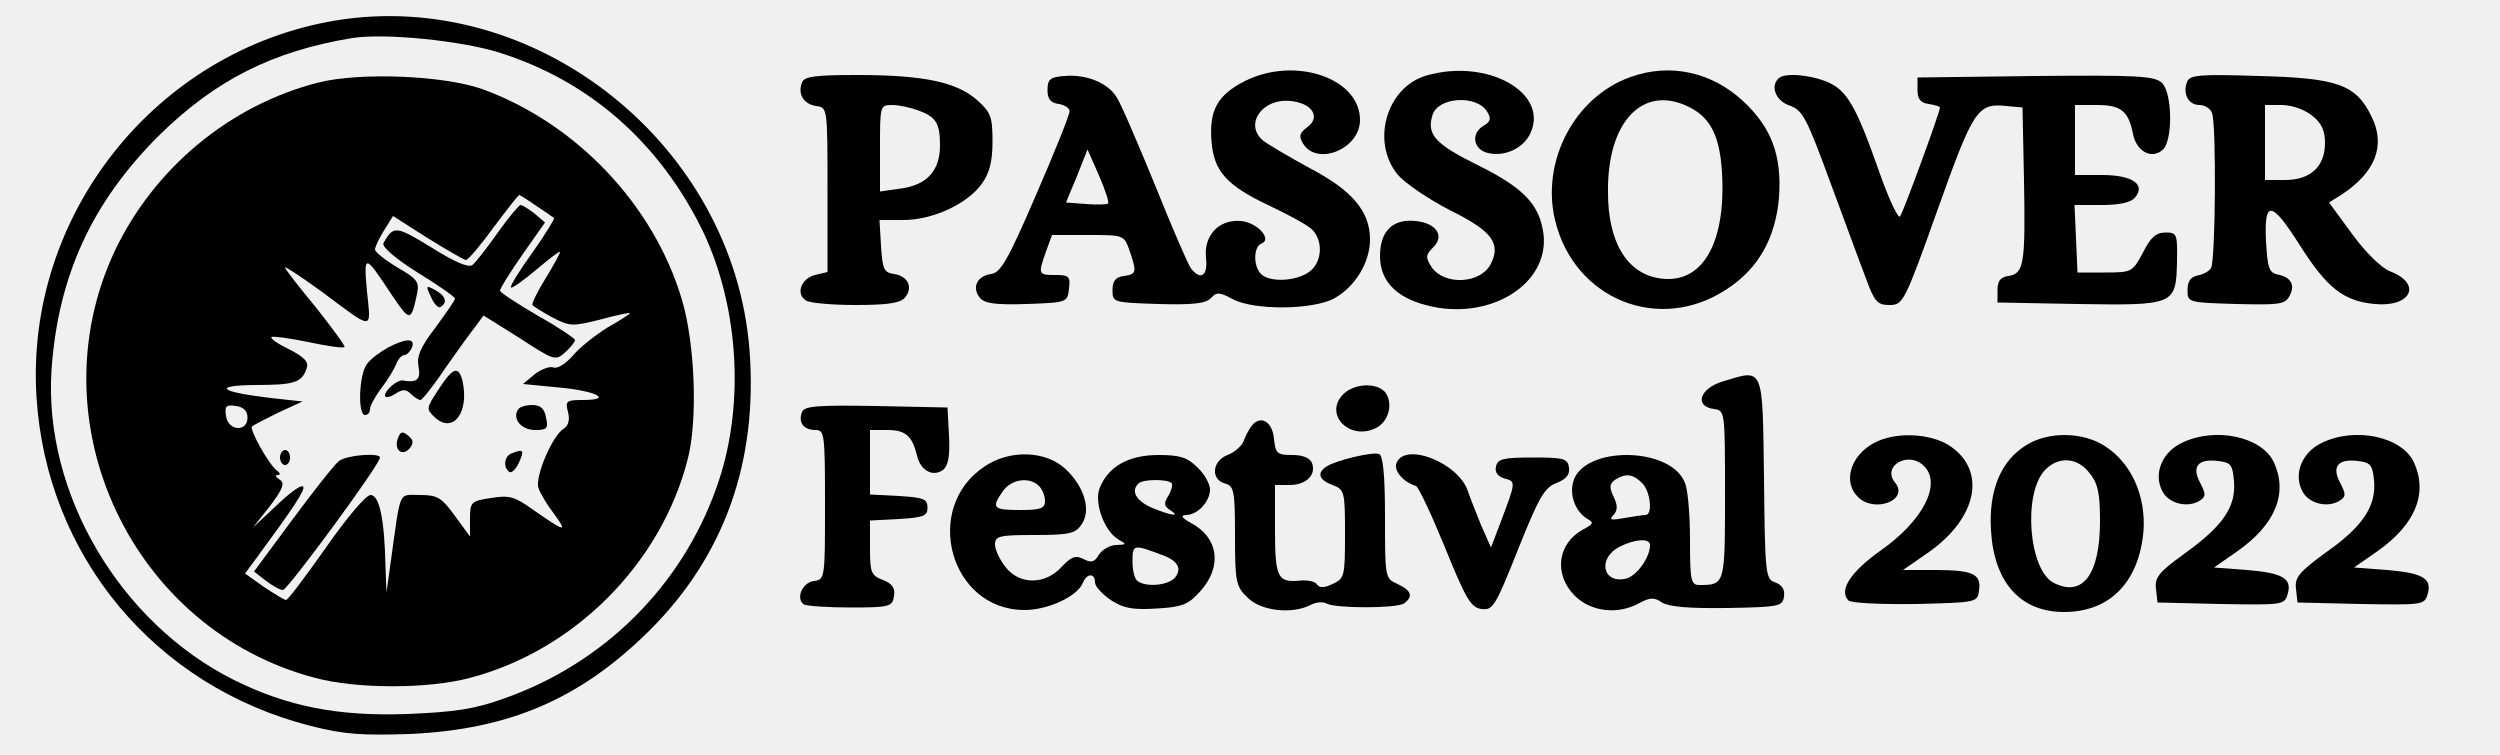
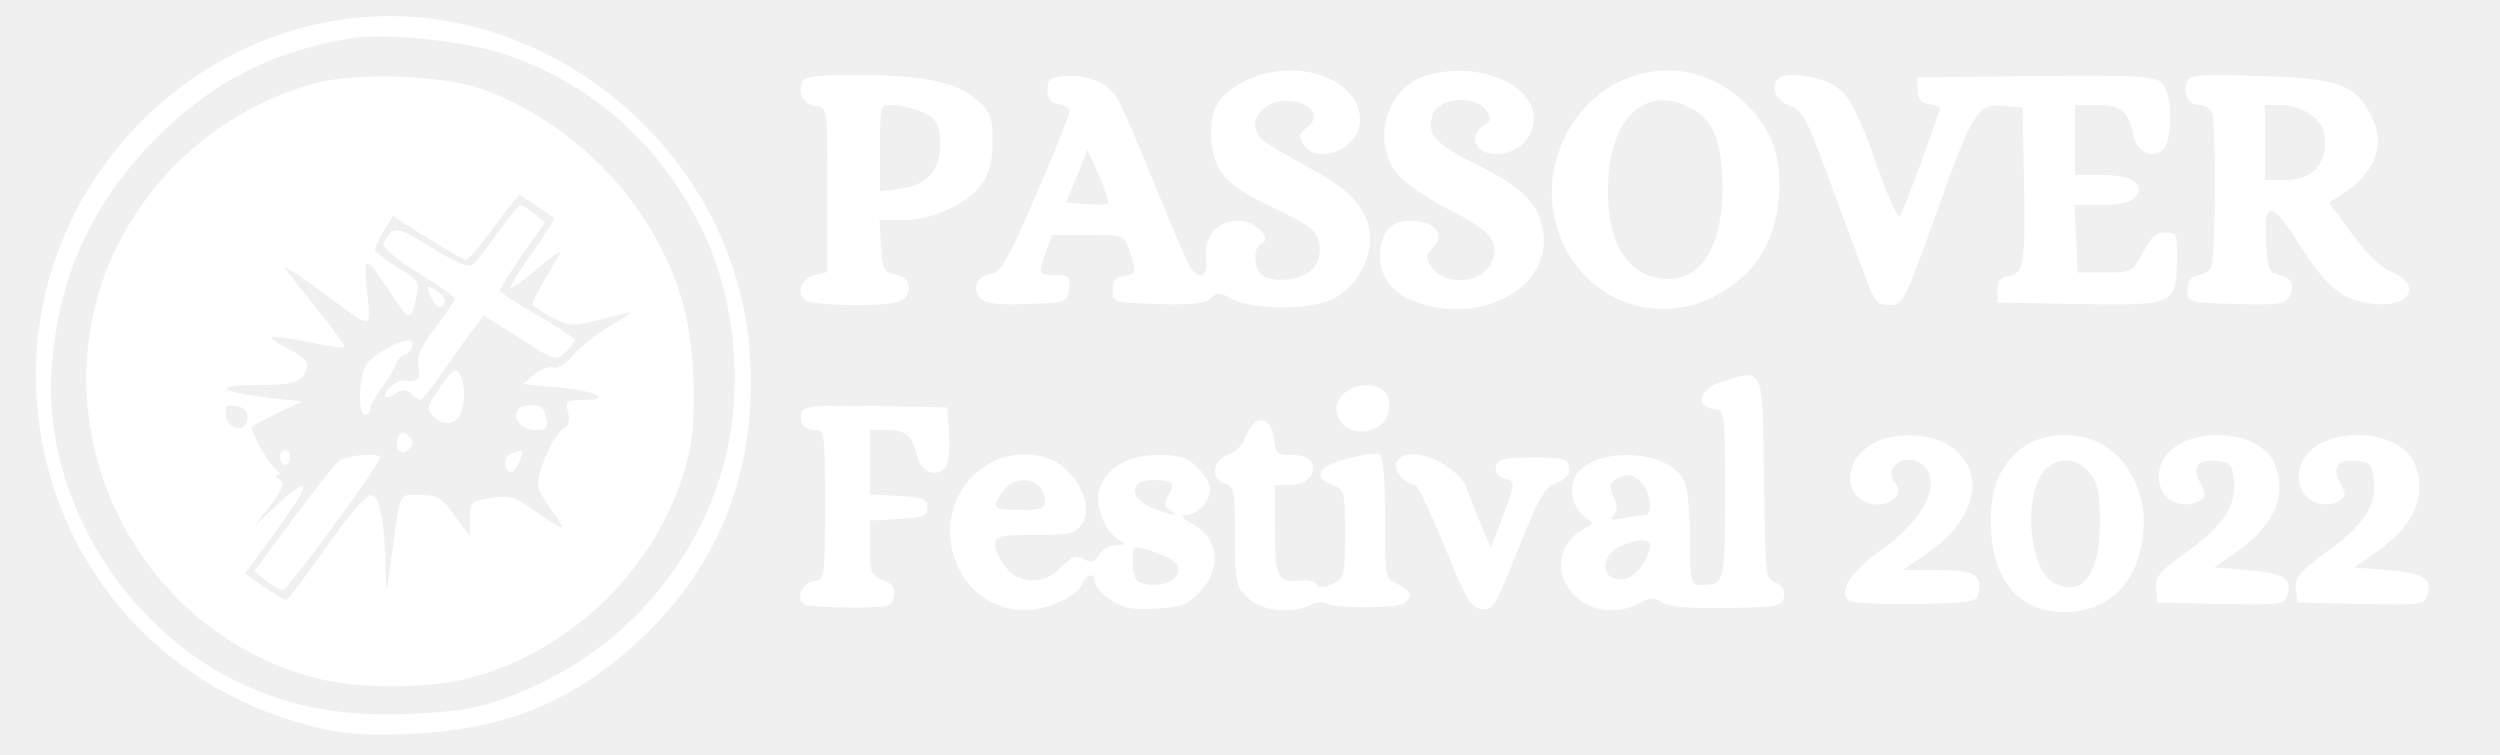
- <svg xmlns="http://www.w3.org/2000/svg" version="1.0" width="500pt" height="151pt" viewBox="0 0 500 151" preserveAspectRatio="xMidYMid meet">
-   <g transform="translate(0,151) scale(0.1,-0.1)" fill="#000000" stroke="none">
-     <path d="M671 1469 c-359 -60 -621 -389 -598 -753 20 -318 237 -579 549 -658 67 -17 102 -19 197 -16 200 9 342 70 481 208 149 149 216 337 199 560 -32 411 -427 725 -828 659z m327 -64 c182 -57 323 -182 409 -360 72 -153 83 -352 26 -510 -70 -198 -226 -352 -425 -422 -58 -21 -97 -27 -193 -31 -139 -5 -240 15 -347 68 -228 114 -381 373 -365 620 13 188 81 336 216 470 112 110 227 168 386 194 65 10 216 -5 293 -29z" />
-     <path d="M637 1345 c-177 -45 -329 -171 -408 -338 -160 -343 35 -757 402 -853 83 -22 225 -22 308 0 208 54 382 227 436 436 21 78 15 233 -11 320 -56 190 -212 354 -400 422 -77 27 -243 34 -327 13z m436 -247 c18 -12 34 -23 35 -24 2 -1 -17 -32 -43 -69 -26 -36 -46 -68 -43 -70 2 -2 25 14 51 36 26 22 47 38 47 35 0 -3 -13 -27 -29 -53 -16 -26 -28 -50 -26 -53 2 -3 20 -14 40 -25 35 -18 40 -18 96 -4 32 9 59 14 59 13 0 -2 -20 -15 -45 -29 -24 -15 -56 -40 -69 -56 -14 -16 -31 -27 -39 -24 -7 3 -24 -3 -37 -13 l-24 -20 72 -7 c76 -7 109 -25 47 -25 -32 0 -35 -2 -29 -24 4 -15 1 -27 -8 -33 -23 -13 -59 -98 -51 -119 3 -10 18 -35 32 -53 27 -37 21 -35 -45 11 -35 25 -46 28 -82 22 -40 -6 -42 -8 -42 -42 l0 -35 -30 41 c-27 37 -35 42 -70 42 -44 0 -38 13 -58 -130 l-9 -65 -2 51 c-2 95 -12 144 -30 144 -9 0 -48 -46 -89 -105 -41 -58 -76 -105 -80 -105 -3 0 -23 12 -44 26 l-38 27 23 31 c75 102 99 138 93 143 -4 4 -27 -13 -53 -38 l-47 -44 34 43 c27 36 30 46 19 53 -8 5 -9 9 -4 9 6 0 6 3 0 8 -16 10 -57 84 -51 89 3 3 27 15 53 28 l48 22 -63 7 c-103 12 -119 25 -32 26 79 0 93 5 103 32 5 14 -3 23 -34 39 -23 11 -39 22 -36 25 2 2 35 -2 73 -10 38 -8 71 -13 73 -10 2 2 -24 37 -57 79 -34 41 -62 77 -62 80 0 3 33 -19 73 -48 106 -79 99 -79 91 0 -7 76 -5 76 49 -6 37 -55 39 -55 51 1 5 24 1 30 -39 53 -25 15 -45 31 -45 36 0 5 8 22 18 38 l18 29 69 -44 c39 -24 73 -44 77 -44 4 0 29 29 55 65 26 35 50 65 51 65 2 0 18 -10 35 -22z m-578 -423 c0 -30 -39 -27 -43 3 -3 20 0 23 20 20 15 -2 23 -10 23 -23z" />
-     <path d="M995 1044 c-21 -30 -44 -59 -50 -64 -8 -6 -36 6 -82 35 -72 44 -76 44 -96 9 -4 -7 22 -30 68 -59 41 -25 75 -49 75 -52 0 -4 -18 -29 -39 -58 -30 -39 -38 -58 -34 -78 5 -26 -3 -33 -31 -28 -11 2 -36 -19 -36 -30 0 -5 9 -4 20 3 15 10 22 10 32 0 6 -6 15 -12 19 -12 3 0 26 28 49 63 24 34 51 72 61 84 l16 22 72 -45 c69 -45 72 -46 91 -29 11 10 20 21 20 25 0 3 -34 26 -75 49 -41 24 -75 46 -75 50 0 4 20 36 45 72 l45 64 -21 18 c-12 9 -24 17 -28 17 -3 0 -24 -25 -46 -56z" />
-     <path d="M862 916 c6 -14 15 -23 19 -20 15 9 10 23 -11 34 -18 10 -19 9 -8 -14z" />
-     <path d="M776 815 c-16 -9 -35 -23 -42 -33 -16 -20 -19 -102 -4 -102 6 0 10 5 10 12 0 6 10 25 23 42 13 17 26 39 30 49 3 9 11 17 16 17 5 0 11 7 15 15 7 19 -11 19 -48 0z" />
-     <path d="M877 731 c-25 -38 -25 -39 -7 -56 36 -33 69 10 55 73 -8 31 -19 28 -48 -17z" />
-     <path d="M1036 691 c-12 -19 7 -41 34 -41 24 0 27 3 22 25 -3 18 -11 25 -28 25 -12 0 -25 -4 -28 -9z" />
-     <path d="M796 634 c-9 -23 8 -38 23 -21 9 11 8 17 -3 26 -11 9 -15 8 -20 -5z" />
-     <path d="M560 595 c0 -8 5 -15 10 -15 6 0 10 7 10 15 0 8 -4 15 -10 15 -5 0 -10 -7 -10 -15z" />
-     <path d="M1023 603 c-15 -5 -17 -29 -4 -37 4 -3 13 6 19 19 11 25 9 28 -15 18z" />
-     <path d="M678 588 c-9 -7 -51 -60 -93 -117 l-77 -104 23 -18 c13 -10 29 -19 35 -19 9 0 194 251 194 265 0 10 -67 5 -82 -7z" />
-     <path d="M2490 1348 c-55 -28 -72 -58 -67 -121 5 -60 30 -88 117 -129 36 -17 73 -37 83 -46 24 -22 22 -67 -5 -86 -27 -19 -79 -21 -96 -4 -16 16 -15 55 1 61 22 8 -8 42 -41 45 -44 4 -75 -29 -70 -74 4 -35 -10 -46 -30 -21 -5 6 -38 82 -72 167 -35 85 -69 165 -77 176 -18 29 -62 46 -104 42 -29 -2 -34 -7 -34 -28 0 -18 6 -26 23 -28 12 -2 22 -9 21 -15 0 -7 -30 -82 -67 -167 -56 -130 -71 -156 -90 -158 -28 -4 -39 -27 -22 -48 10 -11 31 -14 94 -12 80 3 81 3 84 31 3 24 0 27 -27 27 -35 0 -35 1 -19 47 l12 33 72 0 c72 0 72 0 83 -31 15 -44 14 -47 -11 -51 -17 -2 -23 -10 -23 -28 0 -25 1 -25 92 -28 69 -2 95 1 105 12 11 12 17 12 43 -2 42 -23 160 -22 203 1 42 23 72 72 72 118 0 56 -35 98 -121 143 -42 23 -83 47 -93 55 -38 32 -2 85 55 79 43 -4 61 -32 34 -52 -16 -12 -18 -18 -9 -33 28 -46 114 -11 114 47 0 84 -130 128 -230 78z m-274 -245 c-2 -2 -22 -3 -44 -1 l-40 3 22 53 21 53 23 -52 c12 -28 21 -54 18 -56z" />
-     <path d="M2853 1359 c-80 -23 -112 -133 -57 -199 15 -17 62 -49 105 -71 83 -41 102 -66 80 -108 -21 -39 -93 -42 -118 -5 -12 19 -12 24 3 39 24 23 7 49 -35 53 -46 5 -71 -21 -71 -70 0 -49 31 -82 91 -98 125 -34 248 40 236 142 -8 59 -39 92 -132 138 -85 42 -102 61 -90 100 11 36 88 41 109 7 9 -14 7 -20 -6 -28 -27 -15 -22 -48 8 -55 33 -8 71 9 85 40 37 81 -87 150 -208 115z" />
-     <path d="M3261 1356 c-112 -40 -179 -168 -151 -286 38 -159 209 -228 344 -138 63 41 97 102 104 183 6 84 -15 140 -72 193 -64 59 -147 76 -225 48z m119 -61 c47 -24 64 -68 65 -160 0 -127 -49 -196 -130 -181 -63 12 -99 74 -99 171 -2 143 71 218 164 170z" />
-     <path d="M1604 1345 c-9 -23 3 -43 28 -47 23 -3 23 -3 23 -168 l0 -164 -25 -6 c-28 -7 -39 -38 -18 -51 7 -5 52 -9 99 -9 65 0 90 4 99 15 17 20 6 43 -22 47 -20 3 -23 9 -26 56 l-3 52 48 0 c58 0 128 32 157 73 15 21 21 44 21 84 0 49 -3 58 -31 83 -41 36 -107 50 -240 50 -84 0 -106 -3 -110 -15z m233 -56 c35 -13 43 -25 43 -70 0 -50 -26 -79 -78 -86 l-42 -6 0 87 c0 84 0 86 24 86 14 0 37 -5 53 -11z" />
-     <path d="M3557 1353 c-17 -16 -5 -45 22 -54 26 -9 34 -24 81 -152 29 -78 61 -166 72 -194 17 -47 23 -53 47 -53 27 0 30 5 96 190 72 202 80 214 138 208 l32 -3 3 -145 c3 -168 0 -187 -31 -192 -16 -2 -22 -10 -22 -28 l0 -25 160 -3 c194 -3 197 -2 199 84 1 56 0 59 -23 59 -19 0 -30 -10 -45 -40 -21 -39 -22 -40 -76 -40 l-55 0 -3 68 -3 67 54 0 c36 0 59 5 67 15 22 26 -5 45 -66 45 l-54 0 0 70 0 70 44 0 c48 0 63 -12 72 -58 7 -35 37 -51 59 -32 21 17 20 114 -1 134 -14 14 -47 16 -252 14 l-237 -3 0 -25 c0 -18 6 -26 23 -28 12 -2 22 -5 22 -7 0 -9 -74 -211 -80 -218 -4 -4 -22 34 -40 85 -48 137 -66 167 -105 184 -36 15 -87 19 -98 7z" />
-     <path d="M4374 1346 c-9 -24 3 -46 25 -46 10 0 22 -7 25 -16 9 -22 7 -297 -2 -310 -4 -7 -16 -13 -27 -15 -14 -3 -20 -12 -20 -29 0 -25 1 -25 97 -28 86 -2 98 -1 107 16 12 22 3 38 -24 43 -17 4 -20 13 -23 67 -4 83 11 81 68 -9 54 -85 87 -111 149 -117 73 -7 96 40 32 65 -17 6 -49 37 -76 74 l-47 64 24 15 c69 45 90 99 61 157 -31 64 -68 77 -225 81 -120 4 -139 2 -144 -12z m250 -67 c19 -15 26 -30 26 -55 0 -47 -29 -74 -80 -74 l-40 0 0 75 0 75 34 0 c19 0 45 -9 60 -21z" />
-     <path d="M3445 747 c-46 -14 -57 -50 -17 -55 22 -3 22 -5 22 -172 0 -179 0 -180 -51 -180 -17 0 -19 8 -19 89 0 49 -4 101 -10 115 -28 74 -206 75 -224 1 -7 -28 6 -59 29 -73 13 -7 12 -10 -9 -21 -51 -28 -59 -89 -17 -132 33 -33 87 -39 130 -15 21 11 29 12 45 1 15 -9 55 -12 131 -11 103 2 110 3 113 23 2 14 -4 23 -17 28 -20 6 -21 15 -23 208 -3 228 0 219 -83 194z m-161 -203 c17 -16 22 -64 7 -64 -5 0 -24 -3 -42 -6 -27 -5 -32 -4 -22 6 8 9 9 19 0 37 -9 19 -8 26 4 34 21 13 35 11 53 -7z m16 -124 c0 -25 -26 -61 -47 -67 -48 -12 -59 41 -13 64 30 15 60 17 60 3z" />
-     <path d="M2685 720 c-37 -40 15 -92 67 -66 26 13 35 50 18 72 -18 20 -64 17 -85 -6z" />
-     <path d="M1604 686 c-8 -21 3 -36 27 -36 18 0 19 -8 19 -149 0 -147 0 -150 -22 -153 -24 -3 -37 -36 -20 -47 6 -3 48 -6 94 -6 78 0 83 2 86 23 3 16 -4 25 -22 32 -24 9 -26 15 -26 64 l0 55 58 3 c49 3 57 6 57 23 0 17 -8 20 -57 23 l-58 3 0 64 0 65 34 0 c37 0 50 -11 60 -51 7 -31 33 -44 53 -28 10 9 13 29 11 68 l-3 56 -143 3 c-118 2 -143 0 -148 -12z" />
-     <path d="M2503 658 c-5 -7 -13 -21 -16 -31 -4 -9 -18 -22 -32 -27 -31 -12 -34 -49 -5 -57 18 -5 20 -14 20 -105 0 -92 2 -101 25 -123 26 -27 89 -34 126 -15 11 6 25 7 32 3 17 -10 139 -10 155 0 19 14 15 26 -13 39 -25 11 -25 13 -25 134 0 84 -4 124 -12 126 -13 5 -87 -13 -105 -25 -20 -13 -15 -27 12 -37 24 -9 25 -13 25 -98 0 -85 -1 -89 -25 -100 -16 -8 -26 -8 -31 -1 -3 6 -18 9 -32 8 -47 -5 -52 5 -52 102 l0 89 29 0 c33 0 54 20 45 44 -4 10 -18 16 -39 16 -31 0 -34 3 -37 32 -3 35 -27 49 -45 26z" />
-     <path d="M3748 624 c-47 -25 -63 -78 -32 -108 33 -33 103 -6 74 29 -27 33 27 64 58 33 36 -36 -2 -110 -88 -170 -59 -42 -83 -79 -63 -99 5 -5 64 -8 134 -7 122 3 124 3 127 27 5 33 -12 41 -88 41 l-64 0 52 36 c96 68 116 162 42 212 -39 26 -110 29 -152 6z" />
-     <path d="M4053 620 c-51 -31 -76 -90 -71 -171 6 -104 59 -163 146 -163 92 0 150 60 159 162 5 70 -24 135 -76 169 -43 29 -113 31 -158 3z m126 -56 c17 -21 21 -41 21 -96 0 -106 -34 -153 -92 -124 -51 25 -63 181 -17 227 27 27 64 24 88 -7z" />
-     <path d="M4363 624 c-39 -19 -56 -61 -39 -95 12 -26 51 -36 76 -20 12 8 12 13 0 36 -17 32 -4 48 36 43 26 -3 29 -7 32 -41 4 -51 -22 -89 -100 -145 -50 -36 -59 -47 -56 -70 l3 -27 127 -3 c121 -2 127 -2 133 19 10 32 -9 43 -81 49 l-66 5 46 32 c77 54 102 116 74 178 -24 52 -118 72 -185 39z" />
-     <path d="M4643 624 c-39 -19 -56 -61 -39 -95 12 -26 51 -36 76 -20 12 8 12 13 0 36 -17 32 -4 48 36 43 25 -3 29 -8 32 -38 5 -51 -21 -92 -95 -144 -55 -40 -64 -51 -61 -74 l3 -27 127 -3 c121 -2 127 -2 133 19 10 32 -9 43 -81 49 l-66 5 46 32 c77 54 102 116 74 178 -24 52 -118 72 -185 39z" />
-     <path d="M1969 577 c-125 -83 -69 -287 80 -287 48 0 107 28 117 55 8 19 24 19 24 0 0 -8 15 -24 33 -36 25 -16 44 -19 91 -16 51 3 63 8 87 35 44 49 36 107 -19 136 -18 10 -22 15 -10 16 23 0 48 27 48 51 0 11 -11 31 -25 44 -20 20 -34 25 -78 25 -60 0 -101 -23 -118 -67 -11 -29 10 -86 38 -102 17 -10 16 -10 -4 -11 -13 0 -28 -9 -35 -19 -9 -16 -16 -17 -31 -9 -16 8 -24 5 -44 -16 -33 -36 -84 -36 -112 0 -12 15 -21 35 -21 45 0 17 9 19 79 19 70 0 82 3 94 21 20 28 6 76 -33 112 -40 36 -111 38 -161 4z m109 -39 c7 -7 12 -20 12 -30 0 -15 -9 -18 -50 -18 -54 0 -58 4 -34 38 17 24 53 29 72 10z m265 6 c3 -3 0 -15 -6 -25 -10 -16 -9 -21 3 -29 22 -14 4 -12 -35 4 -33 14 -44 34 -28 49 8 9 58 9 66 1z m-16 -145 c29 -11 37 -27 23 -44 -13 -16 -58 -20 -75 -7 -6 4 -10 22 -10 39 0 35 1 35 62 12z" />
-     <path d="M2793 584 c-6 -15 13 -38 39 -46 5 -2 31 -57 58 -123 42 -104 52 -120 73 -123 23 -3 28 6 73 119 42 105 53 124 77 133 20 8 27 17 25 31 -3 18 -10 20 -73 20 -59 0 -70 -3 -73 -18 -3 -12 4 -20 17 -24 23 -6 23 -6 -8 -88 l-19 -50 -20 45 c-10 25 -22 55 -26 67 -18 57 -126 100 -143 57z" />
+ <svg xmlns="http://www.w3.org/2000/svg" version="1.0" width="500" height="151" preserveAspectRatio="xMidYMid meet">
+   <rect id="backgroundrect" width="100%" height="100%" x="0" y="0" fill="none" stroke="none" />
+   <g class="currentLayer" style="">
+     <g transform="translate(0,151) scale(0.1,-0.1) " fill="#ffffff" stroke="none" id="svg_1" class="selected" fill-opacity="1">
+       <path d="M671 1469 c-359 -60 -621 -389 -598 -753 20 -318 237 -579 549 -658 67 -17 102 -19 197 -16 200 9 342 70 481 208 149 149 216 337 199 560 -32 411 -427 725 -828 659z m327 -64 c182 -57 323 -182 409 -360 72 -153 83 -352 26 -510 -70 -198 -226 -352 -425 -422 -58 -21 -97 -27 -193 -31 -139 -5 -240 15 -347 68 -228 114 -381 373 -365 620 13 188 81 336 216 470 112 110 227 168 386 194 65 10 216 -5 293 -29z" id="svg_2" fill="#ffffff" fill-opacity="1" />
+       <path d="M637 1345 c-177 -45 -329 -171 -408 -338 -160 -343 35 -757 402 -853 83 -22 225 -22 308 0 208 54 382 227 436 436 21 78 15 233 -11 320 -56 190 -212 354 -400 422 -77 27 -243 34 -327 13z m436 -247 c18 -12 34 -23 35 -24 2 -1 -17 -32 -43 -69 -26 -36 -46 -68 -43 -70 2 -2 25 14 51 36 26 22 47 38 47 35 0 -3 -13 -27 -29 -53 -16 -26 -28 -50 -26 -53 2 -3 20 -14 40 -25 35 -18 40 -18 96 -4 32 9 59 14 59 13 0 -2 -20 -15 -45 -29 -24 -15 -56 -40 -69 -56 -14 -16 -31 -27 -39 -24 -7 3 -24 -3 -37 -13 l-24 -20 72 -7 c76 -7 109 -25 47 -25 -32 0 -35 -2 -29 -24 4 -15 1 -27 -8 -33 -23 -13 -59 -98 -51 -119 3 -10 18 -35 32 -53 27 -37 21 -35 -45 11 -35 25 -46 28 -82 22 -40 -6 -42 -8 -42 -42 l0 -35 -30 41 c-27 37 -35 42 -70 42 -44 0 -38 13 -58 -130 l-9 -65 -2 51 c-2 95 -12 144 -30 144 -9 0 -48 -46 -89 -105 -41 -58 -76 -105 -80 -105 -3 0 -23 12 -44 26 l-38 27 23 31 c75 102 99 138 93 143 -4 4 -27 -13 -53 -38 l-47 -44 34 43 c27 36 30 46 19 53 -8 5 -9 9 -4 9 6 0 6 3 0 8 -16 10 -57 84 -51 89 3 3 27 15 53 28 l48 22 -63 7 c-103 12 -119 25 -32 26 79 0 93 5 103 32 5 14 -3 23 -34 39 -23 11 -39 22 -36 25 2 2 35 -2 73 -10 38 -8 71 -13 73 -10 2 2 -24 37 -57 79 -34 41 -62 77 -62 80 0 3 33 -19 73 -48 106 -79 99 -79 91 0 -7 76 -5 76 49 -6 37 -55 39 -55 51 1 5 24 1 30 -39 53 -25 15 -45 31 -45 36 0 5 8 22 18 38 l18 29 69 -44 c39 -24 73 -44 77 -44 4 0 29 29 55 65 26 35 50 65 51 65 2 0 18 -10 35 -22z m-578 -423 c0 -30 -39 -27 -43 3 -3 20 0 23 20 20 15 -2 23 -10 23 -23z" id="svg_3" fill="#ffffff" fill-opacity="1" />
+       <path d="M995 1044 c-21 -30 -44 -59 -50 -64 -8 -6 -36 6 -82 35 -72 44 -76 44 -96 9 -4 -7 22 -30 68 -59 41 -25 75 -49 75 -52 0 -4 -18 -29 -39 -58 -30 -39 -38 -58 -34 -78 5 -26 -3 -33 -31 -28 -11 2 -36 -19 -36 -30 0 -5 9 -4 20 3 15 10 22 10 32 0 6 -6 15 -12 19 -12 3 0 26 28 49 63 24 34 51 72 61 84 l16 22 72 -45 c69 -45 72 -46 91 -29 11 10 20 21 20 25 0 3 -34 26 -75 49 -41 24 -75 46 -75 50 0 4 20 36 45 72 l45 64 -21 18 c-12 9 -24 17 -28 17 -3 0 -24 -25 -46 -56z" id="svg_4" fill="#ffffff" fill-opacity="1" />
+       <path d="M862 916 c6 -14 15 -23 19 -20 15 9 10 23 -11 34 -18 10 -19 9 -8 -14z" id="svg_5" fill="#ffffff" fill-opacity="1" />
+       <path d="M776 815 c-16 -9 -35 -23 -42 -33 -16 -20 -19 -102 -4 -102 6 0 10 5 10 12 0 6 10 25 23 42 13 17 26 39 30 49 3 9 11 17 16 17 5 0 11 7 15 15 7 19 -11 19 -48 0z" id="svg_6" fill="#ffffff" fill-opacity="1" />
+       <path d="M877 731 c-25 -38 -25 -39 -7 -56 36 -33 69 10 55 73 -8 31 -19 28 -48 -17z" id="svg_7" fill="#ffffff" fill-opacity="1" />
+       <path d="M1036 691 c-12 -19 7 -41 34 -41 24 0 27 3 22 25 -3 18 -11 25 -28 25 -12 0 -25 -4 -28 -9z" id="svg_8" fill="#ffffff" fill-opacity="1" />
+       <path d="M796 634 c-9 -23 8 -38 23 -21 9 11 8 17 -3 26 -11 9 -15 8 -20 -5z" id="svg_9" fill="#ffffff" fill-opacity="1" />
+       <path d="M560 595 c0 -8 5 -15 10 -15 6 0 10 7 10 15 0 8 -4 15 -10 15 -5 0 -10 -7 -10 -15z" id="svg_10" fill="#ffffff" fill-opacity="1" />
+       <path d="M1023 603 c-15 -5 -17 -29 -4 -37 4 -3 13 6 19 19 11 25 9 28 -15 18z" id="svg_11" fill="#ffffff" fill-opacity="1" />
+       <path d="M678 588 c-9 -7 -51 -60 -93 -117 l-77 -104 23 -18 c13 -10 29 -19 35 -19 9 0 194 251 194 265 0 10 -67 5 -82 -7z" id="svg_12" fill="#ffffff" fill-opacity="1" />
+       <path d="M2490 1348 c-55 -28 -72 -58 -67 -121 5 -60 30 -88 117 -129 36 -17 73 -37 83 -46 24 -22 22 -67 -5 -86 -27 -19 -79 -21 -96 -4 -16 16 -15 55 1 61 22 8 -8 42 -41 45 -44 4 -75 -29 -70 -74 4 -35 -10 -46 -30 -21 -5 6 -38 82 -72 167 -35 85 -69 165 -77 176 -18 29 -62 46 -104 42 -29 -2 -34 -7 -34 -28 0 -18 6 -26 23 -28 12 -2 22 -9 21 -15 0 -7 -30 -82 -67 -167 -56 -130 -71 -156 -90 -158 -28 -4 -39 -27 -22 -48 10 -11 31 -14 94 -12 80 3 81 3 84 31 3 24 0 27 -27 27 -35 0 -35 1 -19 47 l12 33 72 0 c72 0 72 0 83 -31 15 -44 14 -47 -11 -51 -17 -2 -23 -10 -23 -28 0 -25 1 -25 92 -28 69 -2 95 1 105 12 11 12 17 12 43 -2 42 -23 160 -22 203 1 42 23 72 72 72 118 0 56 -35 98 -121 143 -42 23 -83 47 -93 55 -38 32 -2 85 55 79 43 -4 61 -32 34 -52 -16 -12 -18 -18 -9 -33 28 -46 114 -11 114 47 0 84 -130 128 -230 78z m-274 -245 c-2 -2 -22 -3 -44 -1 l-40 3 22 53 21 53 23 -52 c12 -28 21 -54 18 -56z" id="svg_13" fill="#ffffff" fill-opacity="1" />
+       <path d="M2853 1359 c-80 -23 -112 -133 -57 -199 15 -17 62 -49 105 -71 83 -41 102 -66 80 -108 -21 -39 -93 -42 -118 -5 -12 19 -12 24 3 39 24 23 7 49 -35 53 -46 5 -71 -21 -71 -70 0 -49 31 -82 91 -98 125 -34 248 40 236 142 -8 59 -39 92 -132 138 -85 42 -102 61 -90 100 11 36 88 41 109 7 9 -14 7 -20 -6 -28 -27 -15 -22 -48 8 -55 33 -8 71 9 85 40 37 81 -87 150 -208 115z" id="svg_14" fill="#ffffff" fill-opacity="1" />
+       <path d="M3261 1356 c-112 -40 -179 -168 -151 -286 38 -159 209 -228 344 -138 63 41 97 102 104 183 6 84 -15 140 -72 193 -64 59 -147 76 -225 48z m119 -61 c47 -24 64 -68 65 -160 0 -127 -49 -196 -130 -181 -63 12 -99 74 -99 171 -2 143 71 218 164 170z" id="svg_15" fill="#ffffff" fill-opacity="1" />
+       <path d="M1604 1345 c-9 -23 3 -43 28 -47 23 -3 23 -3 23 -168 l0 -164 -25 -6 c-28 -7 -39 -38 -18 -51 7 -5 52 -9 99 -9 65 0 90 4 99 15 17 20 6 43 -22 47 -20 3 -23 9 -26 56 l-3 52 48 0 c58 0 128 32 157 73 15 21 21 44 21 84 0 49 -3 58 -31 83 -41 36 -107 50 -240 50 -84 0 -106 -3 -110 -15z m233 -56 c35 -13 43 -25 43 -70 0 -50 -26 -79 -78 -86 l-42 -6 0 87 c0 84 0 86 24 86 14 0 37 -5 53 -11z" id="svg_16" fill="#ffffff" fill-opacity="1" />
+       <path d="M3557 1353 c-17 -16 -5 -45 22 -54 26 -9 34 -24 81 -152 29 -78 61 -166 72 -194 17 -47 23 -53 47 -53 27 0 30 5 96 190 72 202 80 214 138 208 l32 -3 3 -145 c3 -168 0 -187 -31 -192 -16 -2 -22 -10 -22 -28 l0 -25 160 -3 c194 -3 197 -2 199 84 1 56 0 59 -23 59 -19 0 -30 -10 -45 -40 -21 -39 -22 -40 -76 -40 l-55 0 -3 68 -3 67 54 0 c36 0 59 5 67 15 22 26 -5 45 -66 45 l-54 0 0 70 0 70 44 0 c48 0 63 -12 72 -58 7 -35 37 -51 59 -32 21 17 20 114 -1 134 -14 14 -47 16 -252 14 l-237 -3 0 -25 c0 -18 6 -26 23 -28 12 -2 22 -5 22 -7 0 -9 -74 -211 -80 -218 -4 -4 -22 34 -40 85 -48 137 -66 167 -105 184 -36 15 -87 19 -98 7z" id="svg_17" fill="#ffffff" fill-opacity="1" />
+       <path d="M4374 1346 c-9 -24 3 -46 25 -46 10 0 22 -7 25 -16 9 -22 7 -297 -2 -310 -4 -7 -16 -13 -27 -15 -14 -3 -20 -12 -20 -29 0 -25 1 -25 97 -28 86 -2 98 -1 107 16 12 22 3 38 -24 43 -17 4 -20 13 -23 67 -4 83 11 81 68 -9 54 -85 87 -111 149 -117 73 -7 96 40 32 65 -17 6 -49 37 -76 74 l-47 64 24 15 c69 45 90 99 61 157 -31 64 -68 77 -225 81 -120 4 -139 2 -144 -12z m250 -67 c19 -15 26 -30 26 -55 0 -47 -29 -74 -80 -74 l-40 0 0 75 0 75 34 0 c19 0 45 -9 60 -21z" id="svg_18" fill="#ffffff" fill-opacity="1" />
+       <path d="M3445 747 c-46 -14 -57 -50 -17 -55 22 -3 22 -5 22 -172 0 -179 0 -180 -51 -180 -17 0 -19 8 -19 89 0 49 -4 101 -10 115 -28 74 -206 75 -224 1 -7 -28 6 -59 29 -73 13 -7 12 -10 -9 -21 -51 -28 -59 -89 -17 -132 33 -33 87 -39 130 -15 21 11 29 12 45 1 15 -9 55 -12 131 -11 103 2 110 3 113 23 2 14 -4 23 -17 28 -20 6 -21 15 -23 208 -3 228 0 219 -83 194z m-161 -203 c17 -16 22 -64 7 -64 -5 0 -24 -3 -42 -6 -27 -5 -32 -4 -22 6 8 9 9 19 0 37 -9 19 -8 26 4 34 21 13 35 11 53 -7z m16 -124 c0 -25 -26 -61 -47 -67 -48 -12 -59 41 -13 64 30 15 60 17 60 3z" id="svg_19" fill="#ffffff" fill-opacity="1" />
+       <path d="M2685 720 c-37 -40 15 -92 67 -66 26 13 35 50 18 72 -18 20 -64 17 -85 -6z" id="svg_20" fill="#ffffff" fill-opacity="1" />
+       <path d="M1604 686 c-8 -21 3 -36 27 -36 18 0 19 -8 19 -149 0 -147 0 -150 -22 -153 -24 -3 -37 -36 -20 -47 6 -3 48 -6 94 -6 78 0 83 2 86 23 3 16 -4 25 -22 32 -24 9 -26 15 -26 64 l0 55 58 3 c49 3 57 6 57 23 0 17 -8 20 -57 23 l-58 3 0 64 0 65 34 0 c37 0 50 -11 60 -51 7 -31 33 -44 53 -28 10 9 13 29 11 68 l-3 56 -143 3 c-118 2 -143 0 -148 -12z" id="svg_21" fill="#ffffff" fill-opacity="1" />
+       <path d="M2503 658 c-5 -7 -13 -21 -16 -31 -4 -9 -18 -22 -32 -27 -31 -12 -34 -49 -5 -57 18 -5 20 -14 20 -105 0 -92 2 -101 25 -123 26 -27 89 -34 126 -15 11 6 25 7 32 3 17 -10 139 -10 155 0 19 14 15 26 -13 39 -25 11 -25 13 -25 134 0 84 -4 124 -12 126 -13 5 -87 -13 -105 -25 -20 -13 -15 -27 12 -37 24 -9 25 -13 25 -98 0 -85 -1 -89 -25 -100 -16 -8 -26 -8 -31 -1 -3 6 -18 9 -32 8 -47 -5 -52 5 -52 102 l0 89 29 0 c33 0 54 20 45 44 -4 10 -18 16 -39 16 -31 0 -34 3 -37 32 -3 35 -27 49 -45 26z" id="svg_22" fill="#ffffff" fill-opacity="1" />
+       <path d="M3748 624 c-47 -25 -63 -78 -32 -108 33 -33 103 -6 74 29 -27 33 27 64 58 33 36 -36 -2 -110 -88 -170 -59 -42 -83 -79 -63 -99 5 -5 64 -8 134 -7 122 3 124 3 127 27 5 33 -12 41 -88 41 l-64 0 52 36 c96 68 116 162 42 212 -39 26 -110 29 -152 6z" id="svg_23" fill="#ffffff" fill-opacity="1" />
+       <path d="M4053 620 c-51 -31 -76 -90 -71 -171 6 -104 59 -163 146 -163 92 0 150 60 159 162 5 70 -24 135 -76 169 -43 29 -113 31 -158 3z m126 -56 c17 -21 21 -41 21 -96 0 -106 -34 -153 -92 -124 -51 25 -63 181 -17 227 27 27 64 24 88 -7z" id="svg_24" fill="#ffffff" fill-opacity="1" />
+       <path d="M4363 624 c-39 -19 -56 -61 -39 -95 12 -26 51 -36 76 -20 12 8 12 13 0 36 -17 32 -4 48 36 43 26 -3 29 -7 32 -41 4 -51 -22 -89 -100 -145 -50 -36 -59 -47 -56 -70 l3 -27 127 -3 c121 -2 127 -2 133 19 10 32 -9 43 -81 49 l-66 5 46 32 c77 54 102 116 74 178 -24 52 -118 72 -185 39z" id="svg_25" fill="#ffffff" fill-opacity="1" />
+       <path d="M4643 624 c-39 -19 -56 -61 -39 -95 12 -26 51 -36 76 -20 12 8 12 13 0 36 -17 32 -4 48 36 43 25 -3 29 -8 32 -38 5 -51 -21 -92 -95 -144 -55 -40 -64 -51 -61 -74 l3 -27 127 -3 c121 -2 127 -2 133 19 10 32 -9 43 -81 49 l-66 5 46 32 c77 54 102 116 74 178 -24 52 -118 72 -185 39z" id="svg_26" fill="#ffffff" fill-opacity="1" />
+       <path d="M1969 577 c-125 -83 -69 -287 80 -287 48 0 107 28 117 55 8 19 24 19 24 0 0 -8 15 -24 33 -36 25 -16 44 -19 91 -16 51 3 63 8 87 35 44 49 36 107 -19 136 -18 10 -22 15 -10 16 23 0 48 27 48 51 0 11 -11 31 -25 44 -20 20 -34 25 -78 25 -60 0 -101 -23 -118 -67 -11 -29 10 -86 38 -102 17 -10 16 -10 -4 -11 -13 0 -28 -9 -35 -19 -9 -16 -16 -17 -31 -9 -16 8 -24 5 -44 -16 -33 -36 -84 -36 -112 0 -12 15 -21 35 -21 45 0 17 9 19 79 19 70 0 82 3 94 21 20 28 6 76 -33 112 -40 36 -111 38 -161 4z m109 -39 c7 -7 12 -20 12 -30 0 -15 -9 -18 -50 -18 -54 0 -58 4 -34 38 17 24 53 29 72 10z m265 6 c3 -3 0 -15 -6 -25 -10 -16 -9 -21 3 -29 22 -14 4 -12 -35 4 -33 14 -44 34 -28 49 8 9 58 9 66 1z m-16 -145 c29 -11 37 -27 23 -44 -13 -16 -58 -20 -75 -7 -6 4 -10 22 -10 39 0 35 1 35 62 12z" id="svg_27" fill="#ffffff" fill-opacity="1" />
+       <path d="M2793 584 c-6 -15 13 -38 39 -46 5 -2 31 -57 58 -123 42 -104 52 -120 73 -123 23 -3 28 6 73 119 42 105 53 124 77 133 20 8 27 17 25 31 -3 18 -10 20 -73 20 -59 0 -70 -3 -73 -18 -3 -12 4 -20 17 -24 23 -6 23 -6 -8 -88 l-19 -50 -20 45 c-10 25 -22 55 -26 67 -18 57 -126 100 -143 57z" id="svg_28" fill="#ffffff" fill-opacity="1" />
+     </g>
  </g>
</svg>
